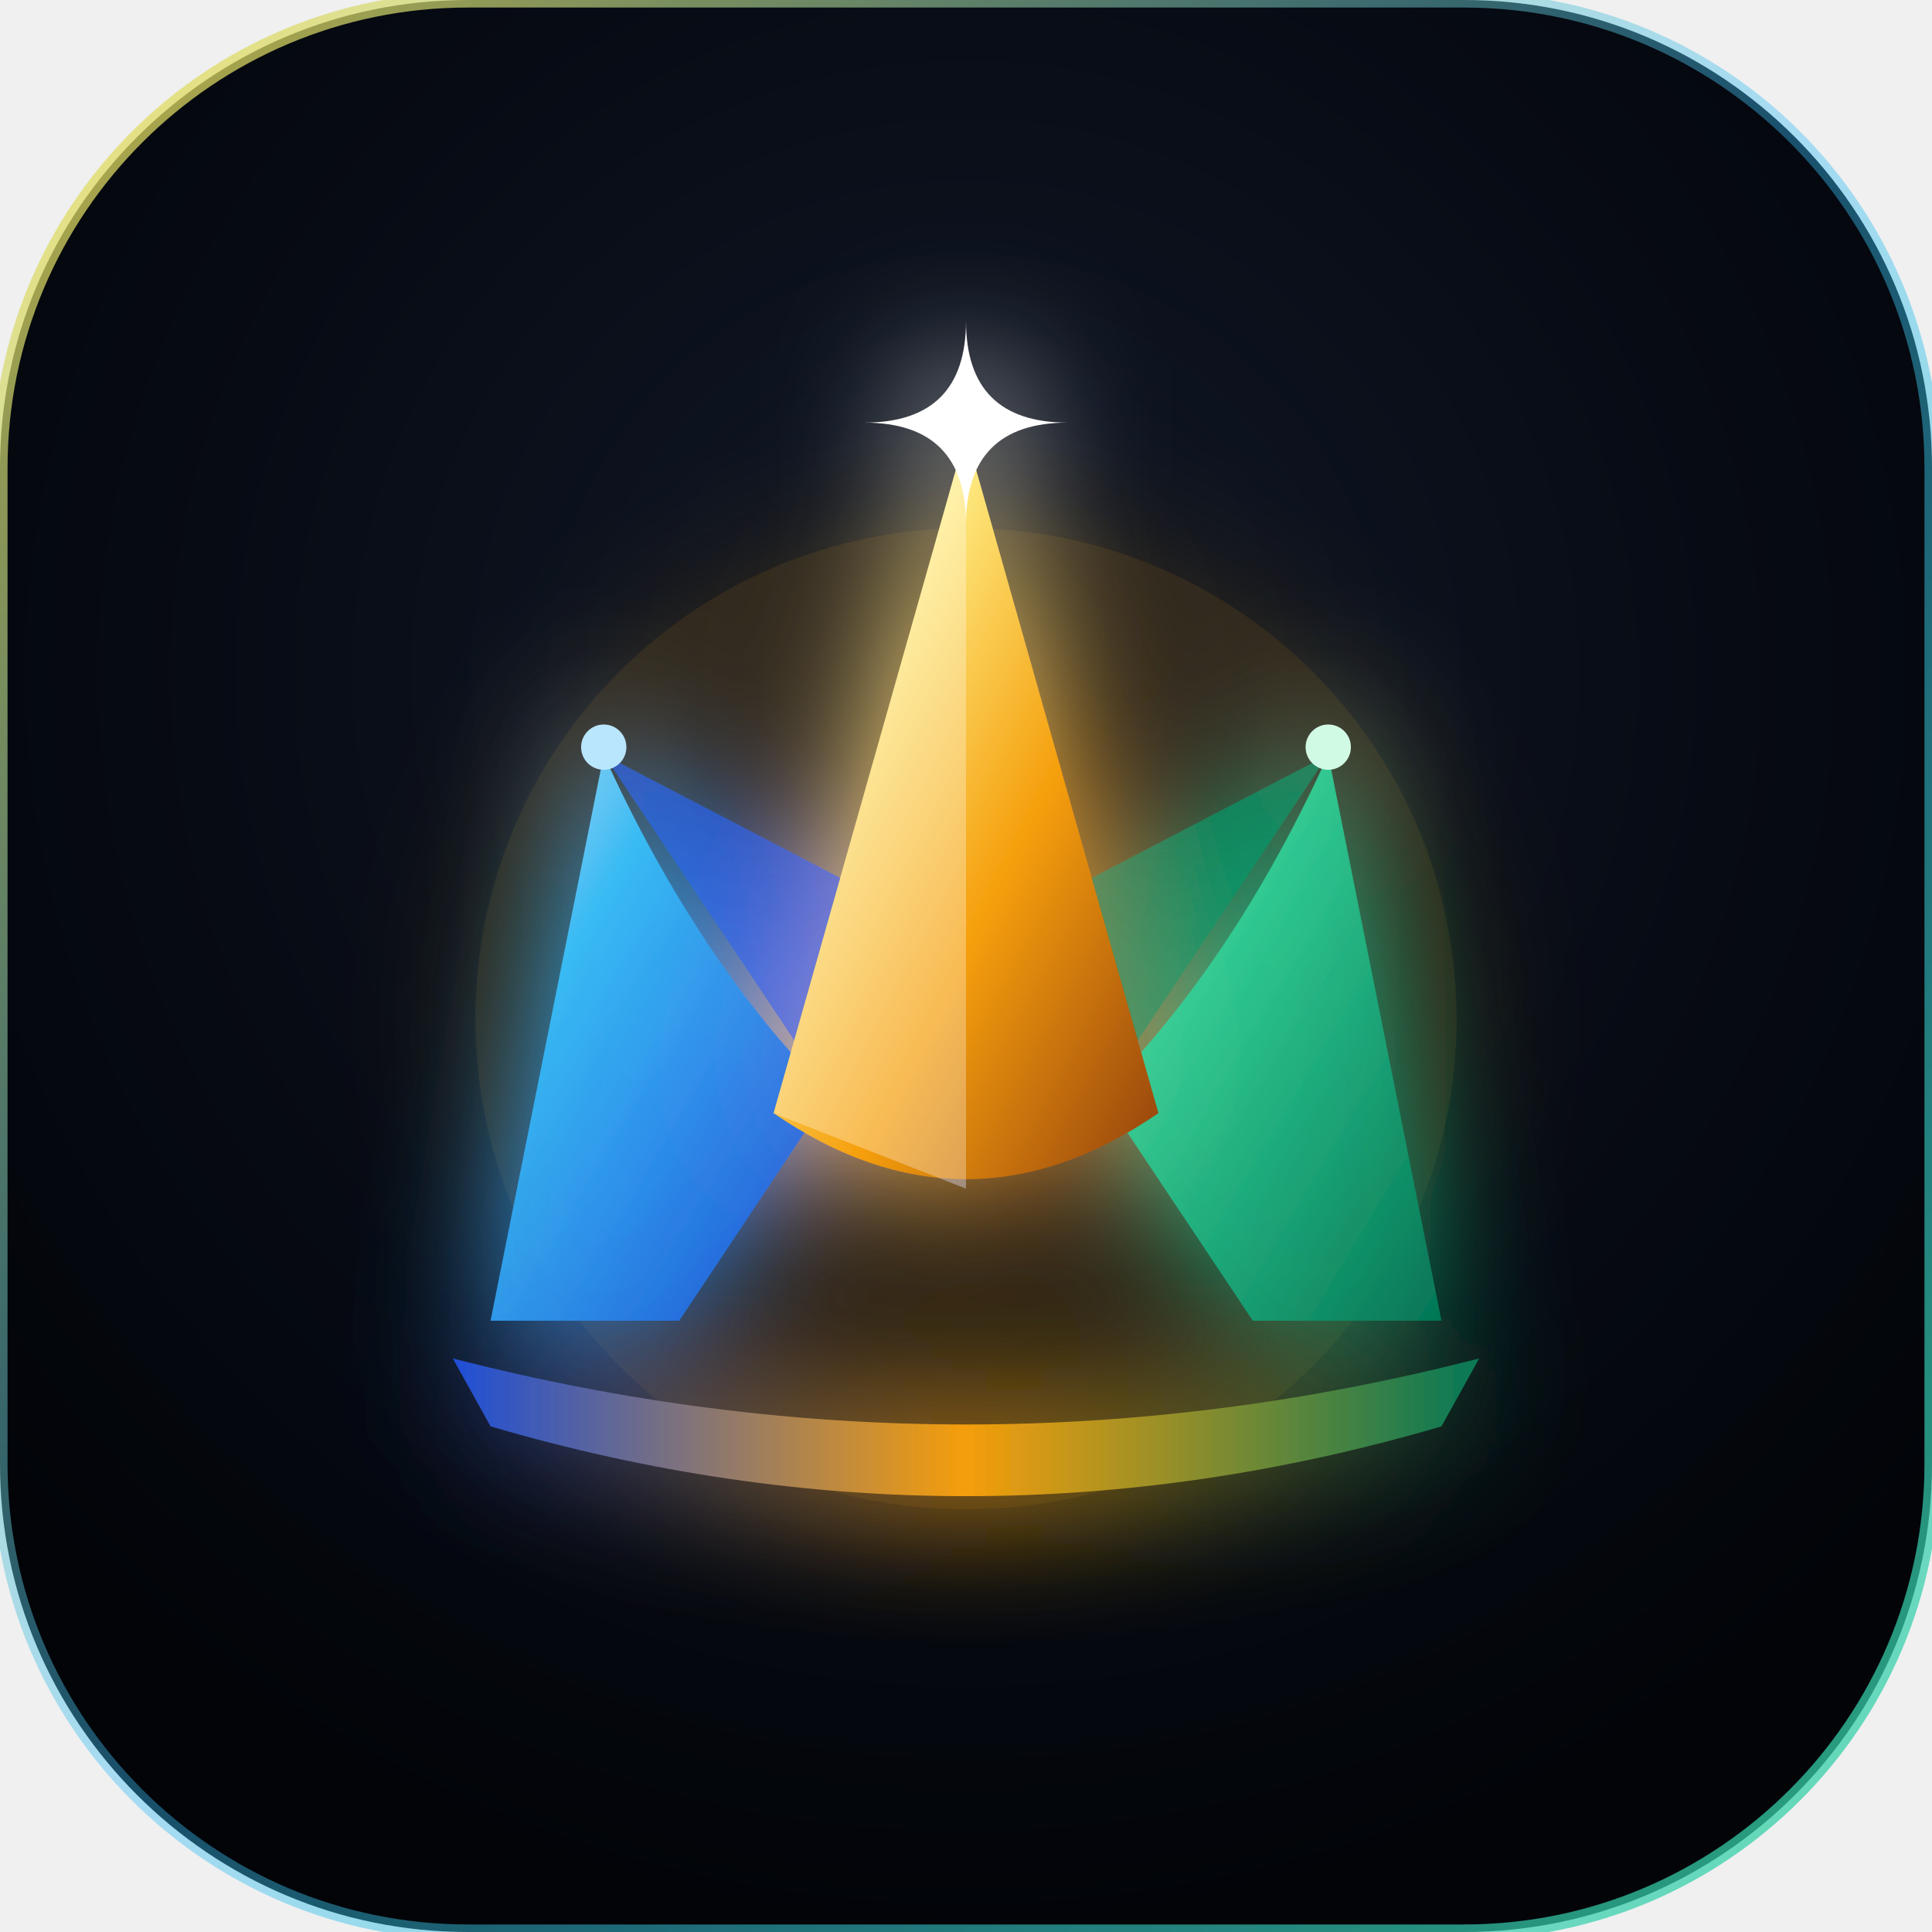
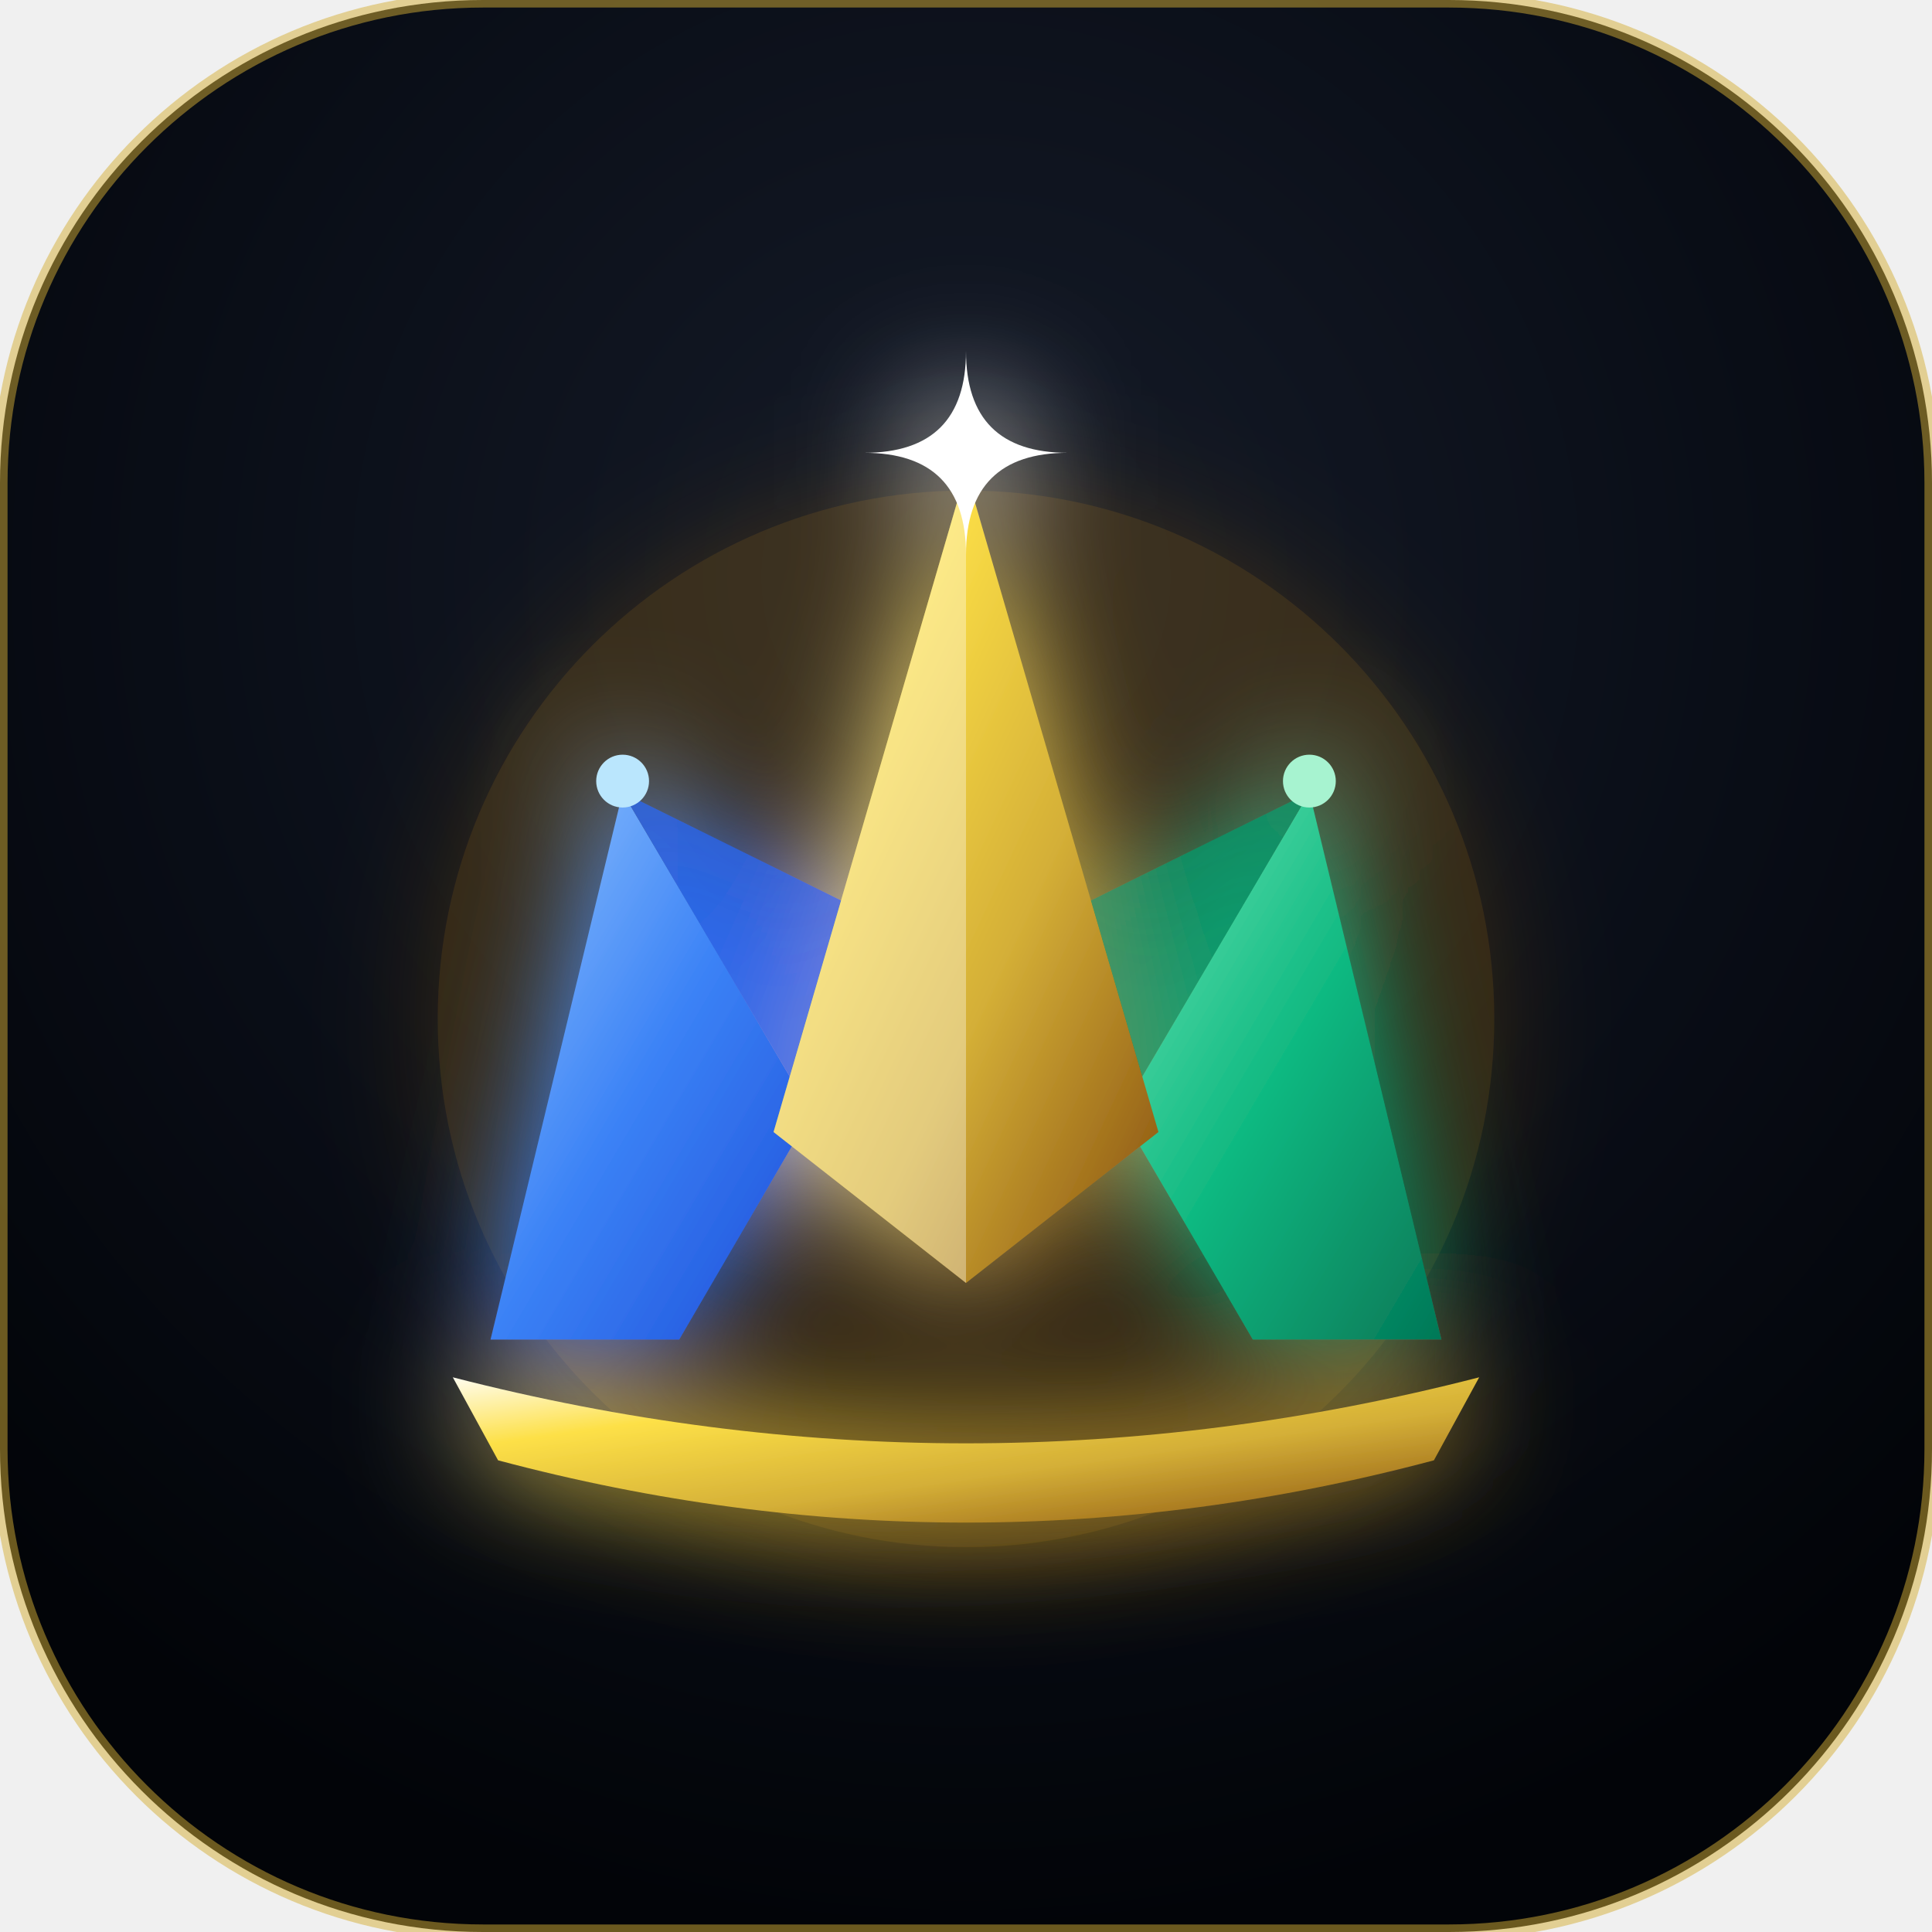
<svg xmlns="http://www.w3.org/2000/svg" viewBox="0 0 512 512" width="512" height="512">
  <defs>
-     <radialGradient id="iconBaseBg" cx="50%" cy="35%" r="65%">
-       <stop offset="0%" stop-color="#111827" />
-       <stop offset="60%" stop-color="#070b14" />
+     <radialGradient id="pwaBg" cx="50%" cy="30%" r="70%">
+       <stop offset="0%" stop-color="#151b28" />
+       <stop offset="60%" stop-color="#090d16" />
      <stop offset="100%" stop-color="#020408" />
    </radialGradient>
-     <linearGradient id="iconRim" x1="0%" y1="0%" x2="100%" y2="100%">
-       <stop offset="0%" stop-color="#FDE047" stop-opacity="0.8" />
-       <stop offset="50%" stop-color="#38BDF8" stop-opacity="0.4" />
-       <stop offset="100%" stop-color="#34D399" stop-opacity="0.8" />
+     <linearGradient id="goldCrownGrad" x1="0%" y1="0%" x2="100%" y2="100%">
+       <stop offset="0%" stop-color="#FFFDF0" />
+       <stop offset="25%" stop-color="#FDE047" />
+       <stop offset="60%" stop-color="#D4AF37" />
+       <stop offset="100%" stop-color="#854D0E" />
    </linearGradient>
-     <linearGradient id="spireLeft" x1="0%" y1="0%" x2="100%" y2="100%">
-       <stop offset="0%" stop-color="#BAE6FD" />
-       <stop offset="30%" stop-color="#38BDF8" />
+     <linearGradient id="blueFacet" x1="0%" y1="0%" x2="100%" y2="100%">
+       <stop offset="0%" stop-color="#93C5FD" />
+       <stop offset="50%" stop-color="#3B82F6" />
      <stop offset="100%" stop-color="#1D4ED8" />
    </linearGradient>
-     <linearGradient id="spireCenter" x1="0%" y1="0%" x2="100%" y2="100%">
-       <stop offset="0%" stop-color="#FFFFFF" />
-       <stop offset="25%" stop-color="#FEF08A" />
-       <stop offset="60%" stop-color="#F59E0B" />
-       <stop offset="100%" stop-color="#92400E" />
-     </linearGradient>
-     <linearGradient id="spireRight" x1="0%" y1="0%" x2="100%" y2="100%">
-       <stop offset="0%" stop-color="#D1FAE5" />
-       <stop offset="30%" stop-color="#34D399" />
+     <linearGradient id="emeraldFacet" x1="0%" y1="0%" x2="100%" y2="100%">
+       <stop offset="0%" stop-color="#6EE7B7" />
+       <stop offset="50%" stop-color="#10B981" />
      <stop offset="100%" stop-color="#047857" />
    </linearGradient>
-     <linearGradient id="crownBaseGrad" x1="0%" y1="0%" x2="100%" y2="0%">
-       <stop offset="0%" stop-color="#1D4ED8" />
-       <stop offset="50%" stop-color="#F59E0B" />
-       <stop offset="100%" stop-color="#047857" />
-     </linearGradient>
-     <filter id="neonAura" x="-20%" y="-20%" width="140%" height="140%">
-       <feGaussianBlur stdDeviation="18" result="blur" />
+     <filter id="goldGlow" x="-20%" y="-20%" width="140%" height="140%">
+       <feGaussianBlur stdDeviation="16" result="blur" />
      <feComposite in="SourceGraphic" in2="blur" operator="over" />
    </filter>
  </defs>
-   <rect width="512" height="512" rx="124" fill="url(#iconBaseBg)" stroke="url(#iconRim)" stroke-width="4" />
-   <circle cx="256" cy="270" r="130" fill="#F59E0B" opacity="0.16" filter="url(#neonAura)" />
-   <g filter="url(#neonAura)" transform="translate(0, 10)">
-     <path d="M120 350 Q 256 385 392 350 L382 368 Q 256 405 130 368 Z" fill="url(#crownBaseGrad)" />
-     <path d="M130 340 L160 190 Q 185 245 220 280 L180 340 Z" fill="url(#spireLeft)" opacity="0.95" />
-     <path d="M160 190 L220 280 L256 240 Z" fill="#2563EB" opacity="0.7" />
-     <path d="M382 340 L352 190 Q 327 245 292 280 L332 340 Z" fill="url(#spireRight)" opacity="0.95" />
-     <path d="M352 190 L292 280 L256 240 Z" fill="#059669" opacity="0.7" />
-     <path d="M256 105 L205 285 Q 256 320 307 285 Z" fill="url(#spireCenter)" />
-     <path d="M256 105 L256 305 L205 285 Z" fill="#FFFFFF" opacity="0.3" />
-     <path d="M256 75 C256 93 247 102 229 102 C247 102 256 111 256 129 C256 111 265 102 283 102 C265 102 256 93 256 75 Z" fill="#FFFFFF" />
-     <circle cx="160" cy="188" r="6" fill="#BAE6FD" />
-     <circle cx="352" cy="188" r="6" fill="#D1FAE5" />
+   <rect width="512" height="512" rx="128" fill="url(#pwaBg)" stroke="#D4AF37" stroke-width="4" stroke-opacity="0.5" />
+   <circle cx="256" cy="270" r="140" fill="#F59E0B" opacity="0.18" filter="url(#goldGlow)" />
+   <g filter="url(#goldGlow)" transform="translate(0, 15)">
+     <path d="M120 350 Q 256 385 392 350 L380 372 Q 256 405 132 372 Z" fill="url(#goldCrownGrad)" />
+     <polygon points="130,340 165,195 215,280 180,340" fill="url(#blueFacet)" />
+     <polygon points="165,195 256,240 215,280" fill="#2563EB" opacity="0.8" />
+     <polygon points="382,340 347,195 297,280 332,340" fill="url(#emeraldFacet)" />
+     <polygon points="347,195 297,280 256,240" fill="#059669" opacity="0.8" />
+     <polygon points="256,110 205,285 256,325 307,285" fill="url(#goldCrownGrad)" />
+     <polygon points="256,110 256,325 205,285" fill="#FFFFFF" opacity="0.35" />
+     <path d="M256 78 C256 96 247 105 229 105 C247 105 256 114 256 132 C256 114 265 105 283 105 C265 105 256 96 256 78 Z" fill="#FFFFFF" />
+     <circle cx="165" cy="192" r="7" fill="#BAE6FD" />
+     <circle cx="347" cy="192" r="7" fill="#A7F3D0" />
  </g>
</svg>
